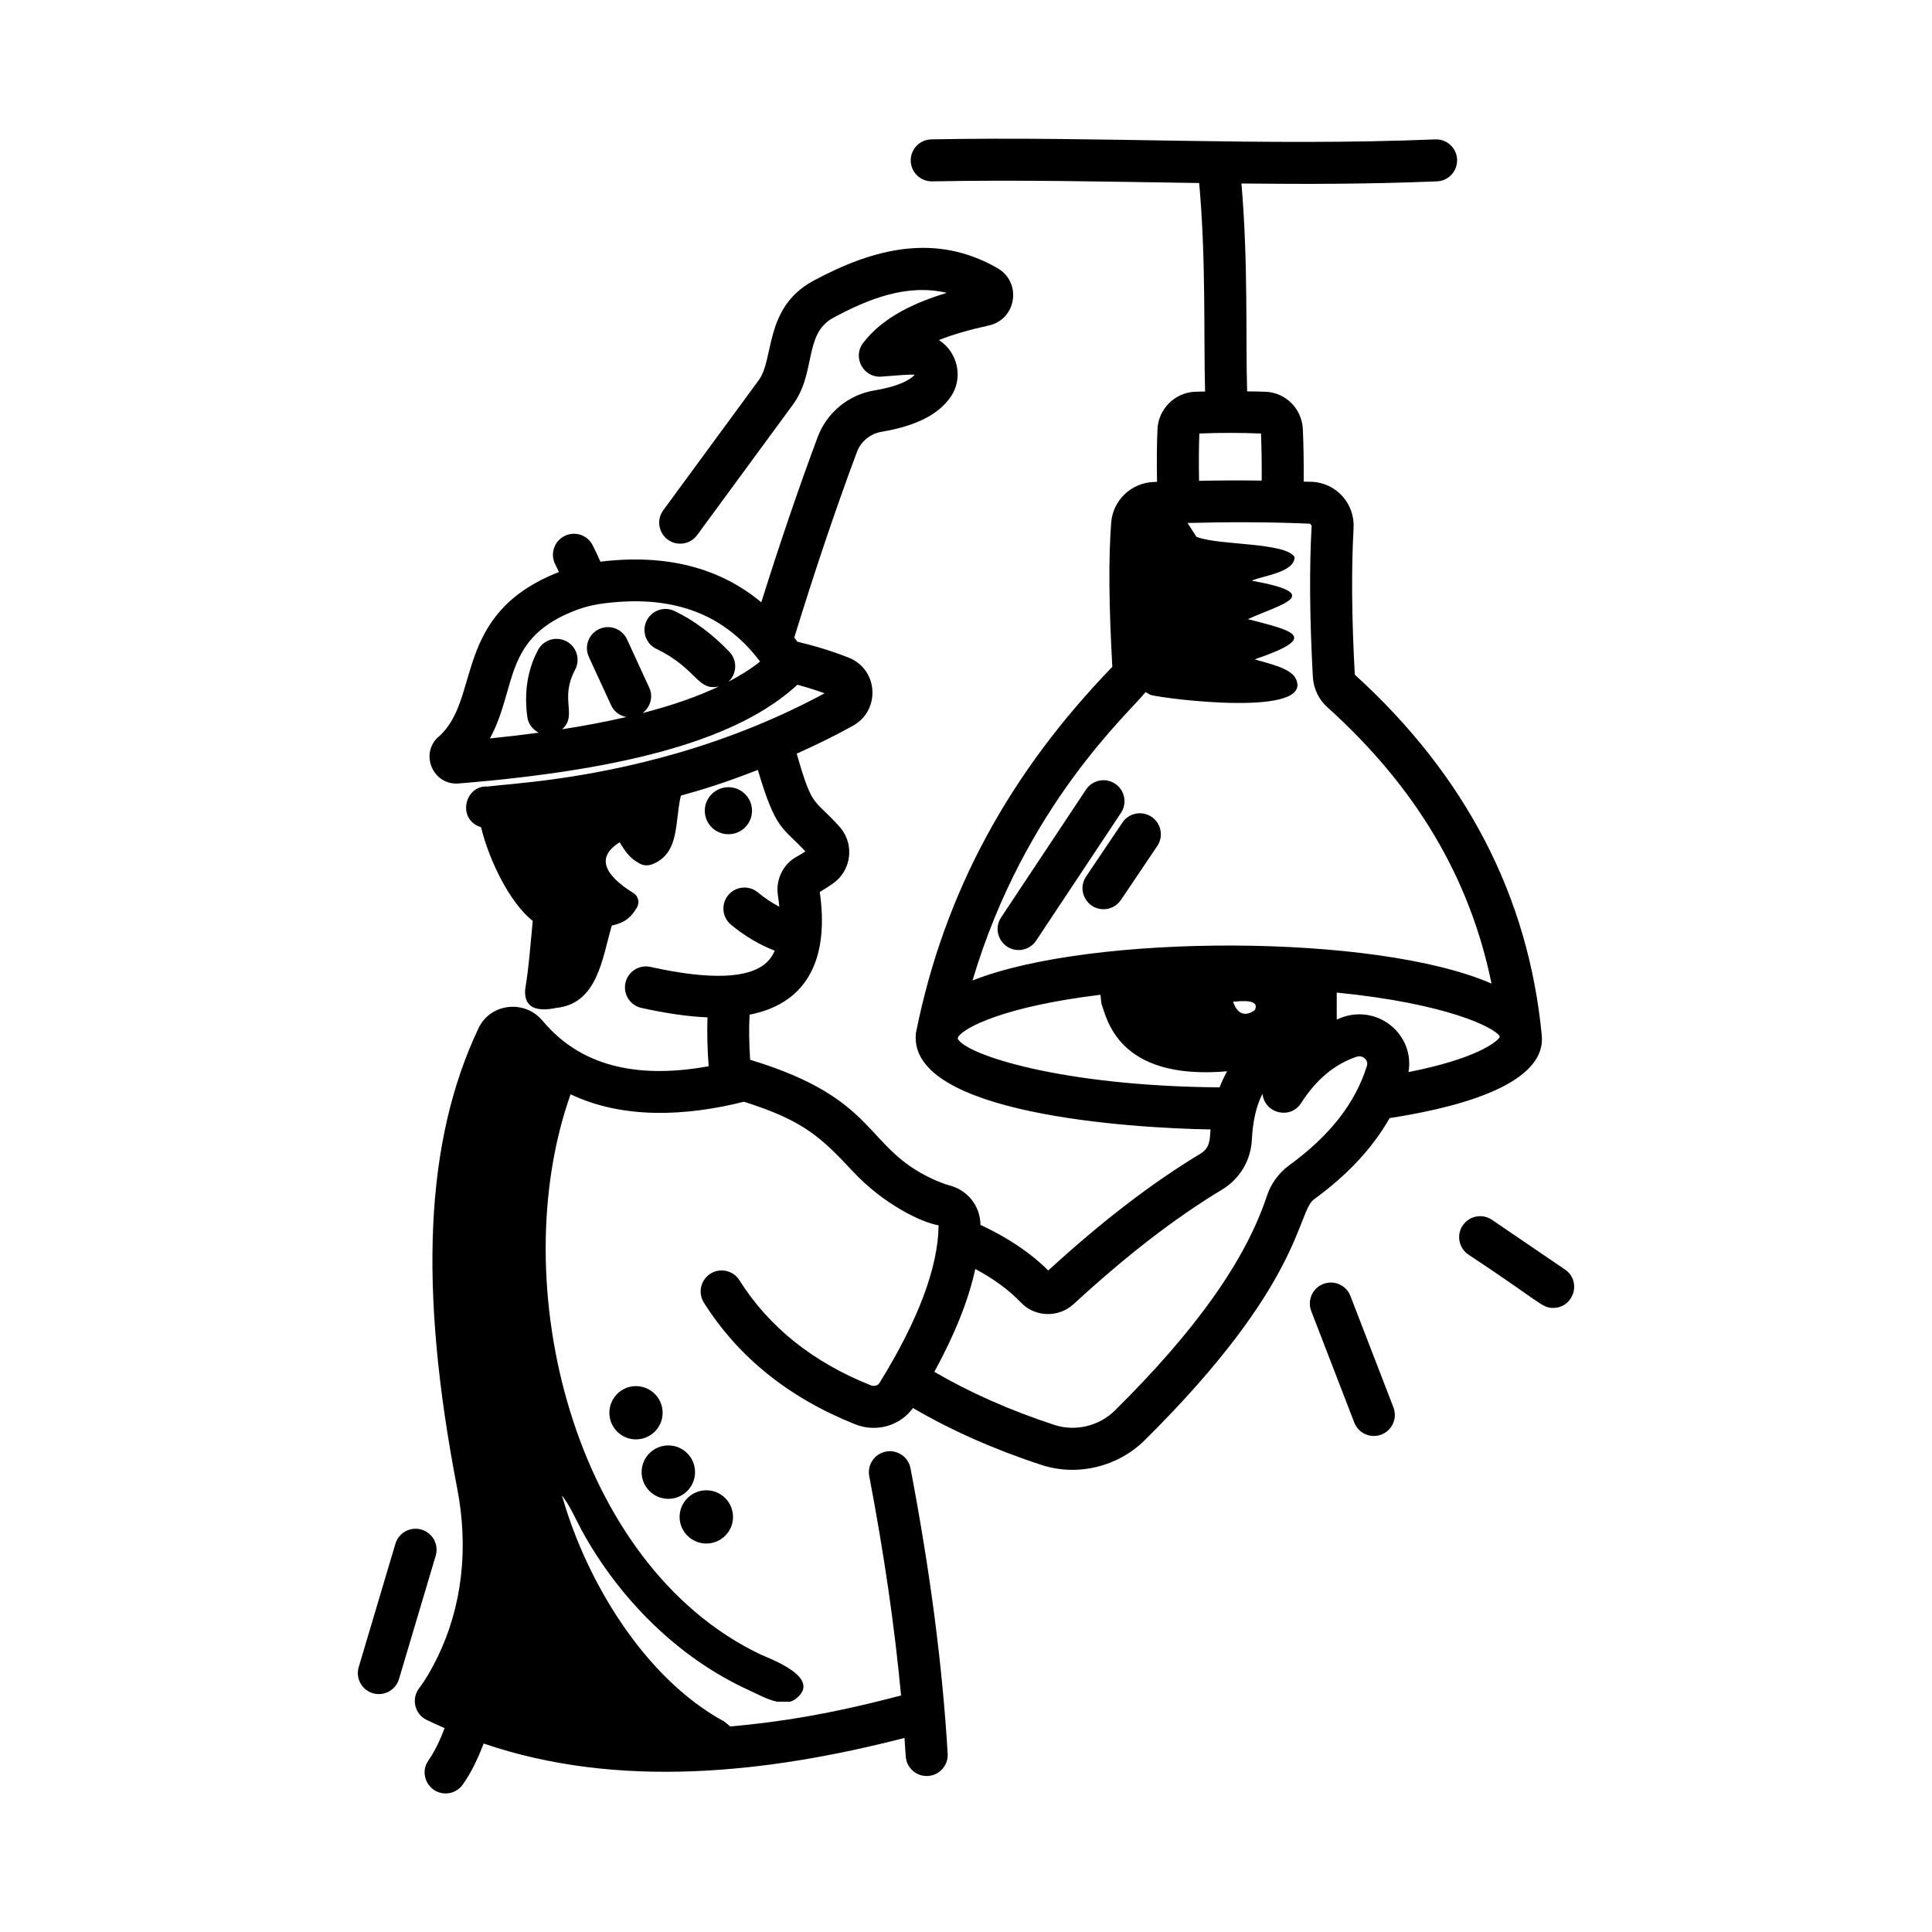
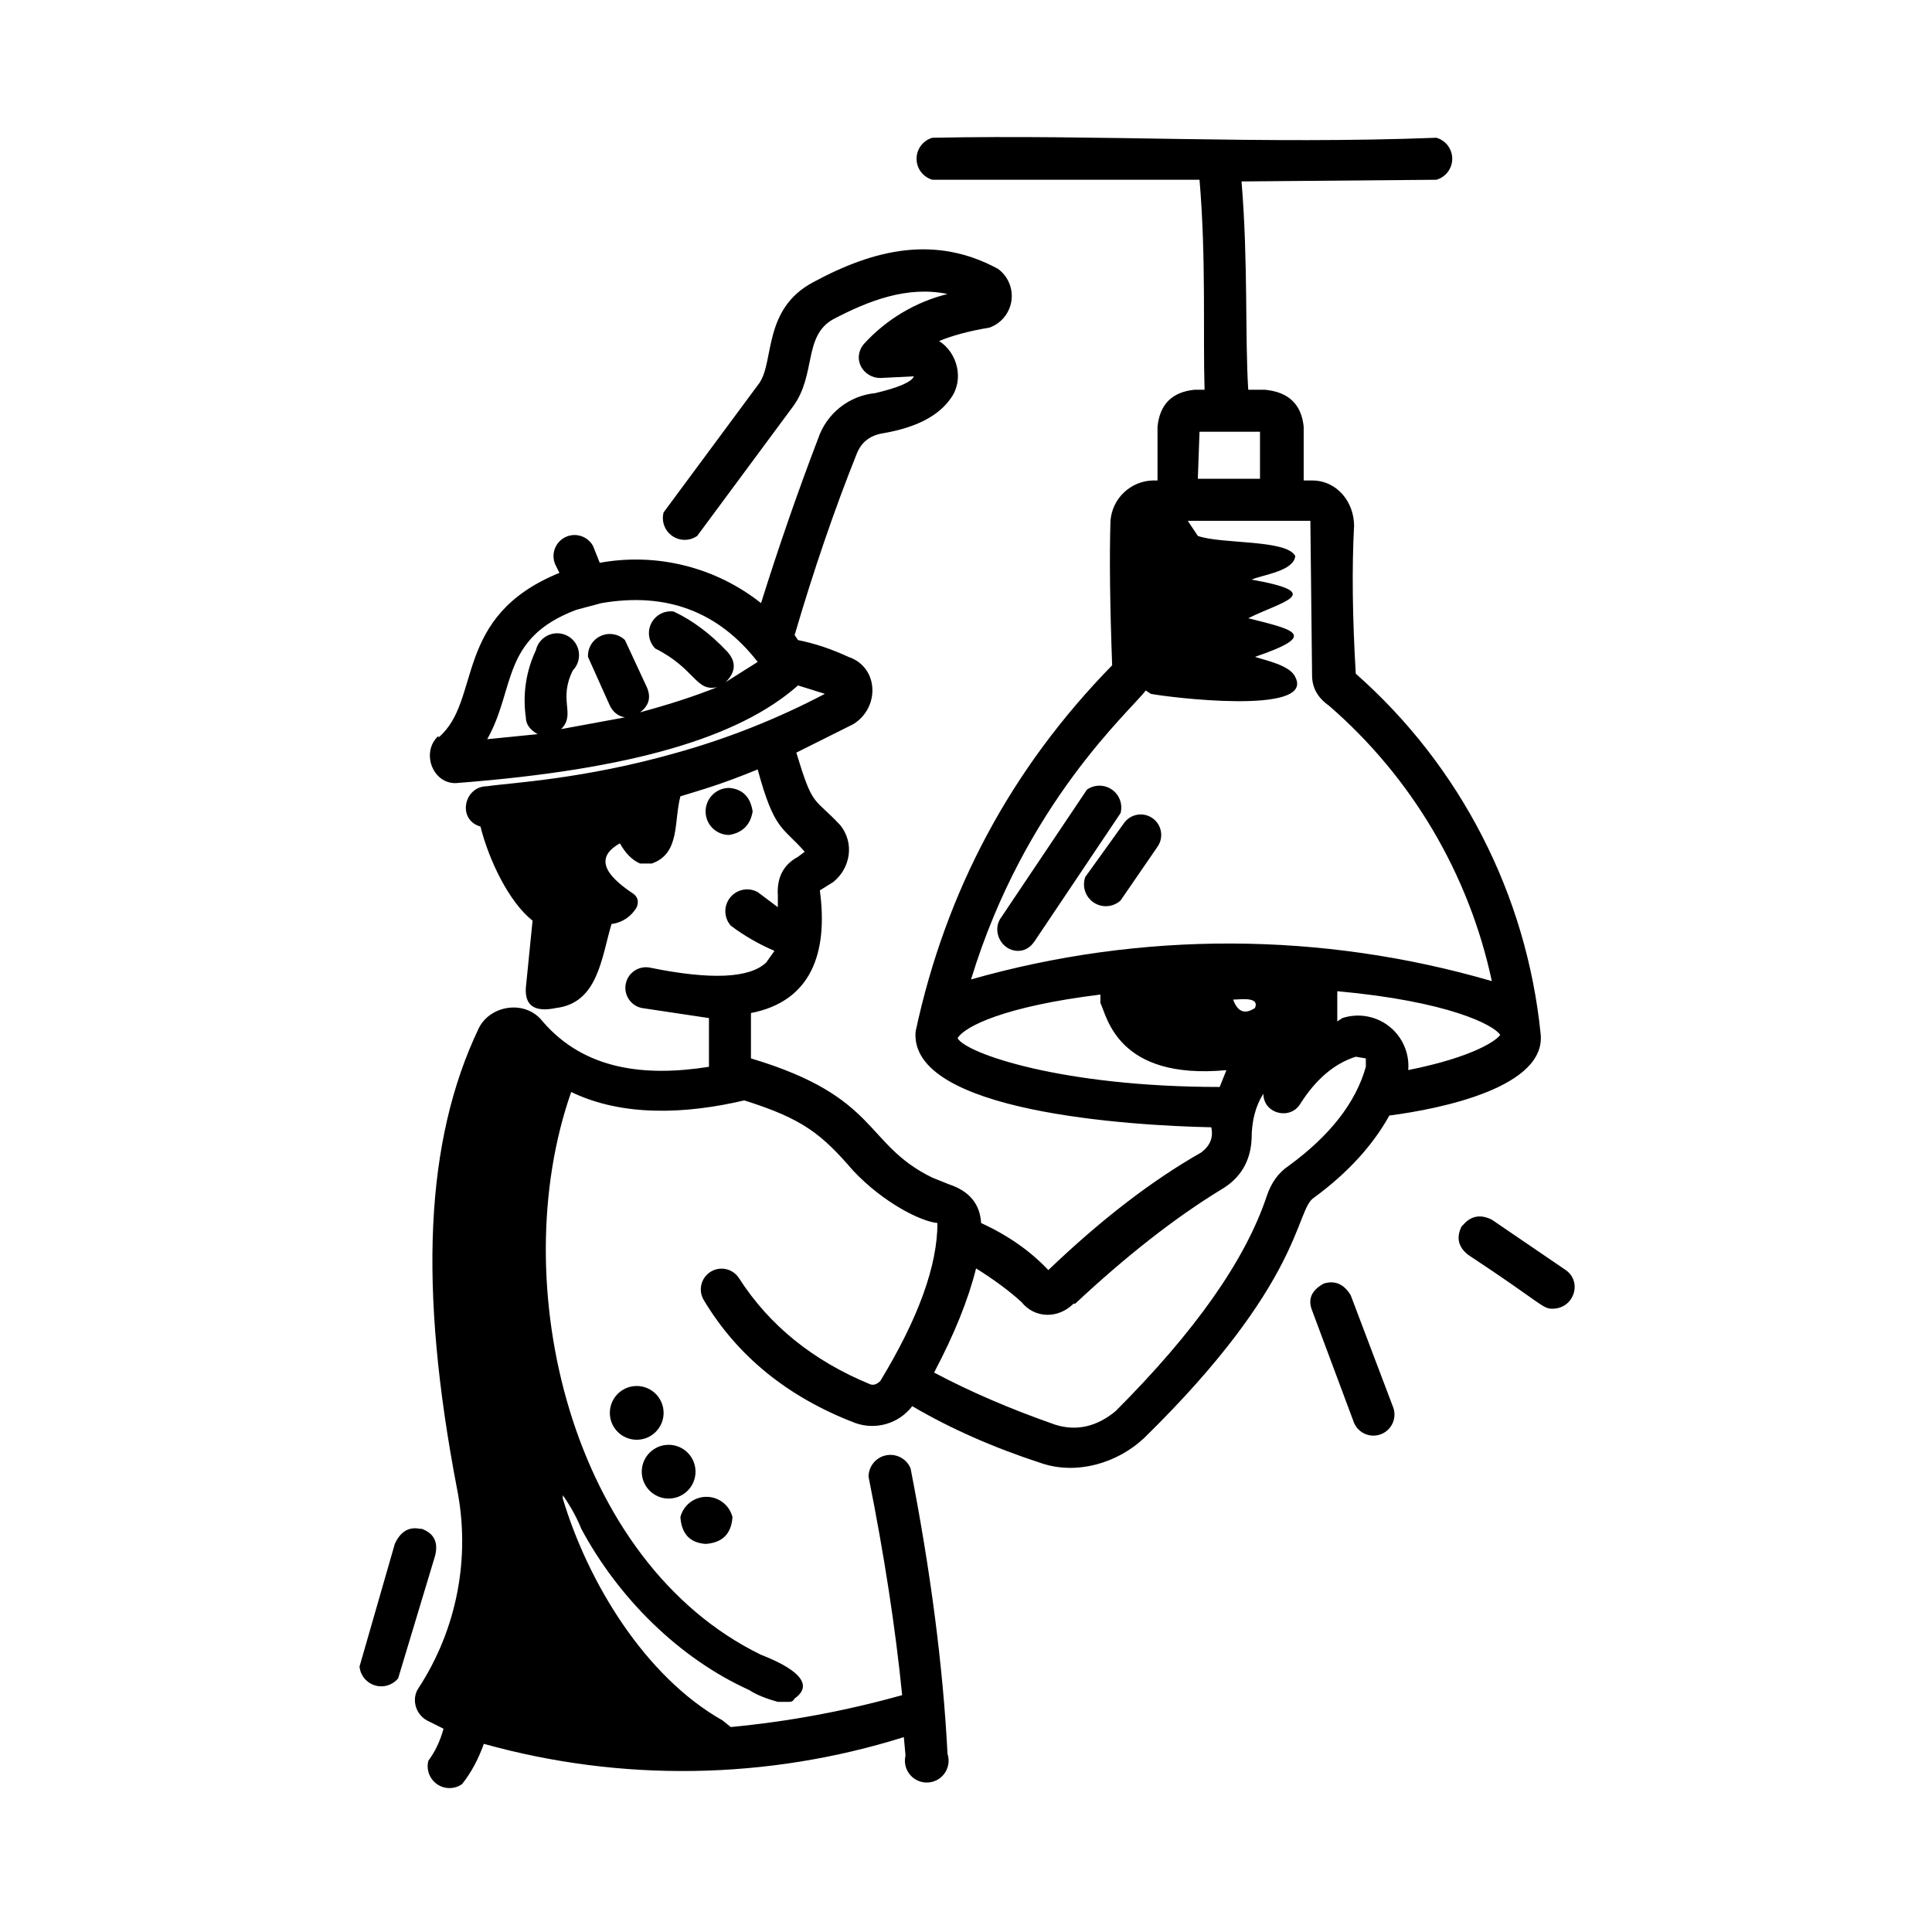
- <svg xmlns="http://www.w3.org/2000/svg" id="Layer_1" enable-background="new 0 0 115 115" viewBox="0 0 115 115">
-   <g id="_x34_28">
-     <path d="m26.107 43.849c-1.142 1.006-.344 2.906 1.19 2.787 10.326-.841 16.75-2.715 20.167-5.877.538.147 1.081.311 1.62.508-2.702 1.459-5.645 2.656-8.755 3.559-5.586 1.617-9.936 1.819-11.299 1.99-1.397-.084-1.838 1.983-.396 2.424.474 1.952 1.697 4.488 3.077 5.578-.134 1.346-.226 2.732-.452 4.077-.072 1.018.567 1.366 1.859 1.099 2.445-.257 2.721-2.917 3.297-4.899.822-.185 1.15-.503 1.499-1.078.175-.298.082-.678-.216-.863-1.171-.729-2.568-1.931-.811-3.019.38.637.647.986 1.222 1.284.216.113.462.113.699.031 1.68-.645 1.344-2.54 1.721-4.093 1.263-.352 2.406-.684 4.581-1.529 1.08 3.65 1.469 3.384 2.829 4.852-.158.105-.317.204-.481.292-.833.439-1.298 1.371-1.155 2.325.037.235.065.46.086.677-.441-.231-.866-.513-1.279-.856-.531-.439-1.318-.368-1.761.162-.441.531-.369 1.319.162 1.761.82.681 1.683 1.187 2.607 1.549-.124.275-.282.509-.48.695-1.033.968-3.36 1.058-6.918.269-.672-.151-1.342.276-1.491.95-.149.674.275 1.341.95 1.491 1.483.329 2.783.512 3.934.564-.033.896-.008 1.864.069 2.909-3.766.679-7.398.265-9.875-2.696-1.08-1.308-3.138-1.049-3.83.445-3.178 6.711-3.578 15.419-1.258 27.401.684 3.569.279 7.031-1.17 10.011-.375.771-.736 1.381-1.104 1.866-.474.625-.262 1.528.441 1.876.354.175.716.332 1.077.492-.29.779-.606 1.418-.96 1.92-.588.834.023 1.97 1.021 1.97.393 0 .779-.185 1.023-.53.469-.666.877-1.477 1.24-2.442 7.988 2.73 16.835 1.786 25.051-.333.025.364.054.73.075 1.091.04.683.626 1.214 1.322 1.174.689-.041 1.214-.633 1.174-1.322-.312-5.257-1.036-10.816-2.212-16.994-.129-.678-.784-1.122-1.462-.994-.678.129-1.123.784-.994 1.462.889 4.67 1.513 8.973 1.893 13.055-4.271 1.126-7.244 1.583-10.164 1.846-.133-.112-.27-.226-.431-.344 0 0-.01 0-.021 0-4.663-2.578-8.072-8.257-9.51-13.207l-.062-.195.062.072c.451.606.76 1.335 1.119 2.003 2.219 4.057 5.751 7.61 9.972 9.52.431.195 1.058.555 1.664.678h.76c.113-.031.216-.082.308-.144 1.715-1.273-1.541-2.424-2.085-2.68-11.125-5.33-15.267-22.097-11.283-33.333 3.158 1.505 6.933 1.295 10.318.443 3.548 1.122 4.578 2.104 6.514 4.178 1.788 1.905 4.03 3.008 5.074 3.178-.026 2.495-1.208 5.646-3.518 9.381-.111.184-.351.208-.522.141-3.434-1.365-6.063-3.469-7.815-6.251-.368-.585-1.14-.76-1.724-.392-.584.368-.76 1.139-.392 1.724 2.04 3.24 5.07 5.677 9.013 7.245 1.27.5 2.671.079 3.433-.972 2.248 1.313 4.801 2.457 7.647 3.387 2.154.704 4.556.101 6.134-1.459 9.459-9.357 9.063-13.601 10.094-14.354 2.01-1.463 3.489-3.06 4.497-4.832 3.127-.483 9.353-1.752 9.056-4.916-.787-8.275-4.518-15.472-11.129-21.477-.186-3.373-.21-6.307-.072-8.727.079-1.452-1.03-2.695-2.489-2.754-.158-.007-.322-.005-.481-.011.008-1.157-.009-2.202-.051-3.116-.056-1.222-1.011-2.182-2.22-2.234-.365-.016-.731-.016-1.096-.023-.096-3.221.071-7.606-.339-12.372 3.83.039 7.502.041 11.639-.128.69-.028 1.227-.61 1.198-1.3-.028-.69-.61-1.225-1.3-1.198-10.286.421-19.888-.197-29.997-.001-.69.014-1.239.584-1.226 1.274.014.69.581 1.232 1.274 1.226 5.235-.103 10.461.019 15.896.098.418 4.628.26 9.129.353 12.411-.202.006-.406.004-.608.013-1.194.053-2.171 1.028-2.226 2.22-.04.871-.049 1.909-.028 3.145-.075.003-.149.004-.224.008-1.33.059-2.407 1.103-2.506 2.431-.161 2.179-.135 4.881.069 8.57-6.026 6.233-10 13.314-11.695 21.821-.003.015.003.029 0.0.044-.409 4.75 12.75 5.593 17.543 5.672-.052.585-.014 1.089-.601 1.442-2.895 1.747-5.861 4.023-9.061 6.954-1.073-1.069-2.413-1.957-4.034-2.716-.009-1.095-.736-2.05-1.816-2.341-.313-.078-.71-.246-1.003-.375-4.153-1.905-3.179-4.769-10.87-7.105-.006-.002-.013-.001-.02-.003-.067-.978-.077-1.868-.035-2.687 3.651-.716 4.71-3.609 4.178-7.306.267-.152.521-.319.771-.492 1.099-.756 1.33-2.32.432-3.36-1.57-1.766-1.613-1.013-2.574-4.379 1.15-.519 2.278-1.066 3.357-1.668 1.638-.912 1.503-3.339-.25-4.041-1.011-.401-2.057-.715-3.069-.956-.06-.085-.123-.164-.184-.247 1.22-3.964 2.442-7.59 3.729-11.046.23-.625.806-1.097 1.479-1.203 2.039-.344 3.383-1.027 4.111-2.089.762-1.117.411-2.652-.709-3.37.816-.324 1.805-.612 2.987-.871 1.644-.38 1.96-2.572.495-3.412-3.654-2.095-7.32-1.208-10.978.768-2.934 1.604-2.285 4.659-3.243 5.923l-5.669 7.723c-.408.557-.289 1.339.268 1.748.556.407 1.339.288 1.748-.268l5.658-7.708c1.456-1.922.661-4.252 2.433-5.221 2.133-1.152 4.418-2.046 6.773-1.491-1.889.566-3.807 1.443-4.982 2.98-.656.858.017 2.092 1.093 2.005 1.017-.082 1.657-.134 1.978-.11-.25.272-.864.673-2.363.926-1.564.246-2.875 1.32-3.422 2.801-1.153 3.097-2.255 6.336-3.349 9.818-2.489-2.076-5.693-2.891-9.576-2.419-.133-.304-.282-.624-.461-.977-.312-.616-1.064-.86-1.681-.548-.615.312-.861 1.065-.548 1.681.085.167.146.308.218.461-6.396 2.511-4.592 7.545-7.162 9.808zm57.733 19.966c.372-2.188-1.735-3.994-3.891-3.28-.129.044-.252.102-.379.152-.001-.535-.007-1.07-.002-1.605 6.589.656 9.364 2.079 9.69 2.585.002.022.005.043.008.065-.168.307-1.45 1.301-5.426 2.082zm-9.15-3.688c-.637.452-1.068.164-1.294-.503.39-.021 1.633-.195 1.294.503zm-3.3-34.324c1.212-.048 2.444-.048 3.669.001.035.825.049 1.766.042 2.802-1.233-.017-2.476-.011-3.729.014-.019-1.101-.013-2.032.018-2.817zm-3.2 15.39.287.17c.996.257 9.859 1.356 8.637-.996-.318-.627-1.787-.914-2.424-1.12 3.851-1.325 2.414-1.674-.411-2.393 1.972-.894 4.673-1.489.226-2.29.657-.298 2.506-.473 2.557-1.387-.452-.893-4.406-.709-5.751-1.191l-.092-.031-.534-.826c2.473-.065 4.925-.059 7.29.042.001 0 .098.118.099.118-.143 2.508-.119 5.538.072 9.005.04.696.358 1.356.863 1.802 5.271 4.749 8.484 10.158 9.772 16.451-6.808-2.983-23.814-2.994-30.893-.185 3.118-10.483 9.416-16.011 10.302-17.169zm-11.183 20.637c.008-.038.019-.075.027-.113.391-.577 2.792-1.816 8.472-2.505.017.178.03.356.055.535.302.747.877 4.592 7.484 4.02-.169.297-.322.613-.451.957-9.425-.072-15.094-1.944-15.586-2.894zm6.904 15.792c3.144-2.896 6.035-5.126 8.839-6.818 1.044-.63 1.704-1.734 1.764-2.954.056-1.125.277-2.066.636-2.748.111 1.171 1.65 1.562 2.295.559.911-1.414 1.992-2.316 3.296-2.756.267-.089.446.048.51.111.086.084.175.229.112.434-.693 2.217-2.204 4.149-4.618 5.908-.63.459-1.093 1.095-1.339 1.839-1.261 3.815-4.219 7.988-9.041 12.759-.94.931-2.353 1.269-3.6.861-2.672-.873-5.058-1.94-7.149-3.16 1.223-2.239 2.034-4.27 2.437-6.123 1.092.585 1.999 1.246 2.728 2.008.83.868 2.234.905 3.127.081zm-29.504-41.346c.457-.167.974-.289 1.536-.361 3.781-.482 6.995.394 9.3 3.466-.556.439-1.204.848-1.941 1.23.024-.02.055-.028.078-.05.497-.479.511-1.271.031-1.768-1.034-1.072-2.1-1.864-3.257-2.421-.621-.3-1.369-.037-1.668.583-.3.622-.039 1.369.583 1.668 2.438 1.175 2.435 2.547 3.735 2.231-1.271.604-2.788 1.134-4.558 1.591.461-.346.654-.96.403-1.505l-1.327-2.884c-.289-.627-1.032-.901-1.658-.613-.627.289-.902 1.031-.613 1.658l1.327 2.884c.175.381.52.621.903.695-1.172.271-2.441.515-3.816.729.931-.871-.181-1.758.768-3.545.324-.61.093-1.367-.517-1.691-.609-.322-1.367-.093-1.691.517-.625 1.176-.839 2.52-.636 3.992.058.421.328.75.681.93-.927.126-1.896.24-2.909.342 1.654-3.034.711-6.021 5.247-7.68z" />
-     <path d="m60.63 56.552c.404 0 .802-.196 1.042-.559l5.054-7.61c.382-.575.225-1.351-.35-1.733-.574-.381-1.351-.226-1.733.35l-5.054 7.61c-.556.838.059 1.941 1.041 1.941z" />
-     <path d="m64.648 52.173c-.563.836.047 1.948 1.036 1.948.402 0 .796-.193 1.038-.552l2.163-3.212c.386-.573.234-1.35-.338-1.735-.573-.387-1.35-.234-1.735.338z" />
-     <path d="m25.092 91.048c-.66-.196-1.358.18-1.555.842l-2.185 7.342c-.197.662.18 1.357.842 1.555.666.197 1.359-.183 1.555-.842l2.185-7.342c.197-.662-.18-1.357-.842-1.555z" />
-     <path d="m78.767 76.426c-.644.249-.964.972-.716 1.616l2.56 6.632c.248.642.969.966 1.616.716.644-.249.964-.972.716-1.616l-2.56-6.632c-.249-.644-.971-.964-1.616-.716z" />
-     <path d="m87.071 72.937c-.389.57-.241 1.348.33 1.737 4.358 2.882 4.369 3.177 5.048 3.177 1.228 0 1.719-1.592.705-2.283l-4.345-2.96c-.568-.388-1.347-.241-1.737.33z" />
-     <path d="m37.852 85.677c-.87 0-1.58-.71-1.58-1.58 0-.88.71-1.59 1.58-1.59.88 0 1.59.71 1.59 1.59 0 .87-.71 1.58-1.59 1.58z" />
-     <path d="m44.762 48.257c0 .78-.63 1.4-1.4 1.4-.78 0-1.41-.62-1.41-1.4 0-.77.63-1.4 1.41-1.4.77 0 1.4.63 1.4 1.4z" />
-     <path d="m43.632 90.297c0 .87-.71 1.58-1.59 1.58-.87 0-1.59-.71-1.59-1.58 0-.88.72-1.59 1.59-1.59.88 0 1.59.71 1.59 1.59z" />
-     <circle cx="39.782" cy="87.627" r="1.59" />
-   </g>
+ <svg xmlns="http://www.w3.org/2000/svg" viewBox="0 0 115 115">
+   <path d="M26.1 43.8c-1.1 1-.3 3 1.2 2.8 10.3-.8 16.7-2.7 20.2-5.8l1.6.5a45 45 0 0 1-8.8 3.5c-5.6 1.6-10 1.8-11.3 2-1.4 0-1.8 2-.4 2.4.5 2 1.7 4.5 3.1 5.6l-.4 4q-.1 1.6 1.8 1.2c2.5-.3 2.7-3 3.3-5a2 2 0 0 0 1.5-1q.2-.5-.2-.8c-1.2-.8-2.6-2-.8-3q.5.9 1.2 1.2h.7c1.7-.6 1.3-2.5 1.7-4 1.3-.4 2.4-.7 4.6-1.6 1 3.7 1.5 3.4 2.8 4.9l-.4.3q-1.3.7-1.2 2.3v.7l-1.2-.9a1.3 1.3 0 0 0-1.6 2q1.2.9 2.6 1.5l-.5.7q-1.5 1.4-6.9.3a1.2 1.2 0 1 0-.5 2.4l4 .6v2.9c-3.8.6-7.4.2-9.9-2.7-1-1.3-3.1-1-3.8.4-3.2 6.7-3.6 15.4-1.3 27.4a16 16 0 0 1-2.3 11.9c-.4.6-.2 1.5.5 1.9l1 .5q-.3 1.1-.9 1.9a1.3 1.3 0 0 0 2 1.4q.8-1 1.3-2.4a44 44 0 0 0 25-.4l.1 1.1a1.3 1.3 0 1 0 2.5-.1q-.4-7.8-2.2-17a1.3 1.3 0 0 0-2.5.5q1.4 7 2 13a58 58 0 0 1-10.2 1.9l-.5-.4c-4.6-2.6-8-8.2-9.5-13.2V89q.7 1 1.1 2c2.2 4.1 5.8 7.7 10 9.6q.6.4 1.7.7h.7q.2 0 .3-.2c1.7-1.2-1.5-2.4-2-2.6C34 93 30 76.4 34 65c3.1 1.5 6.9 1.3 10.3.5 3.5 1.1 4.6 2 6.5 4.2 1.8 1.9 4 3 5 3.1q0 3.8-3.4 9.4-.3.3-.6.2-5.1-2.1-7.8-6.3a1.2 1.2 0 1 0-2.1 1.3q3 5 9 7.3a3 3 0 0 0 3.4-1q3.4 2 7.7 3.4c2.1.7 4.5 0 6.1-1.5 9.5-9.3 9-13.6 10.1-14.3q3-2.2 4.5-4.9c3.1-.4 9.4-1.7 9-4.9a33 33 0 0 0-11-21.4q-.3-5.1-.1-8.8c0-1.4-1-2.7-2.5-2.7h-.5v-3.2q-.2-2-2.3-2.2h-1c-.2-3.2 0-7.6-.4-12.4l11.6-.1a1.3 1.3 0 0 0 0-2.5c-10.4.4-20-.2-30 0a1.3 1.3 0 0 0 0 2.5h15.9c.4 4.7.2 9.2.3 12.5h-.6q-2 .2-2.2 2.2v3.2h-.3a2.6 2.6 0 0 0-2.5 2.4q-.1 3.2.1 8.6-9 9.2-11.7 21.8c-.4 4.8 12.8 5.6 17.6 5.7q.2.9-.6 1.5-4.4 2.5-9.1 7-1.6-1.7-4-2.8-.1-1.7-1.9-2.3l-1-.4c-4.1-2-3.1-4.8-10.8-7.1v-2.7c3.6-.7 4.6-3.6 4.1-7.3l.8-.5c1-.8 1.3-2.3.4-3.4-1.6-1.7-1.6-1-2.6-4.3l3.4-1.7c1.6-1 1.5-3.4-.3-4q-1.5-.7-3-1l-.2-.3Q49 32 51 27q.4-1 1.5-1.2 3-.5 4.1-2.1c.8-1.1.4-2.7-.7-3.4q1.2-.5 3-.8a2 2 0 0 0 .5-3.5c-3.7-2-7.3-1.2-11 .8-3 1.6-2.3 4.7-3.2 6l-5.7 7.7a1.3 1.3 0 0 0 2 1.4l5.7-7.7c1.4-1.9.6-4.2 2.4-5.2 2.1-1.1 4.4-2 6.8-1.5a10 10 0 0 0-5 3c-.7.9 0 2 1 2l2-.1q-.2.5-2.3 1a4 4 0 0 0-3.4 2.7q-1.8 4.7-3.4 9.8a12 12 0 0 0-9.6-2.4l-.4-1a1.2 1.2 0 1 0-2.2 1.2l.2.4c-6.4 2.6-4.6 7.6-7.2 9.8m57.7 20a3 3 0 0 0-3.9-3.3l-.3.2V59c6.6.6 9.3 2 9.7 2.6-.2.3-1.5 1.3-5.5 2.1M74.7 60q-.9.6-1.3-.5c.4 0 1.6-.2 1.3.5m-3.3-34.3H75v2.8h-3.7zm-3.2 15.4.3.2c1 .2 9.8 1.3 8.6-1-.3-.7-1.8-1-2.4-1.2 3.8-1.3 2.4-1.6-.4-2.3 2-1 4.7-1.5.2-2.3.7-.3 2.5-.5 2.6-1.4-.5-1-4.4-.7-5.8-1.2l-.6-.9H78v.2l.1 9q0 1.1 1 1.8a30 30 0 0 1 9.7 16.4 56 56 0 0 0-31-.1c3.2-10.5 9.5-16 10.4-17.2M57 61.8c.4-.7 2.8-1.9 8.5-2.6v.5c.4.8 1 4.6 7.5 4l-.4 1c-9.4 0-15.1-2-15.6-2.9m7 15.8q4.6-4.3 8.7-6.8 1.7-1 1.8-3 0-1.6.7-2.7c0 1.2 1.6 1.6 2.2.6q1.4-2.2 3.3-2.8l.6.1v.5q-.9 3.2-4.6 5.9-.9.6-1.3 1.8-1.9 5.7-9 12.8-1.7 1.4-3.6.8-4-1.4-7.2-3.1 1.8-3.4 2.5-6.2 1.6 1 2.7 2c.8 1 2.2 1 3.1.1M34.3 36.3l1.5-.4q5.8-1 9.3 3.5l-1.9 1.2q.9-.9.1-1.8-1.5-1.6-3.2-2.4a1.3 1.3 0 0 0-1.1 2.2c2.4 1.2 2.4 2.6 3.7 2.3q-2 .8-4.6 1.5.8-.6.4-1.5l-1.3-2.8a1.3 1.3 0 0 0-2.2 1l1.3 2.9q.3.6.9.7l-3.8.7c.9-.9-.2-1.7.7-3.5a1.3 1.3 0 1 0-2.2-1.2 7 7 0 0 0-.6 4q0 .6.7 1l-3 .3c1.7-3 .8-6 5.3-7.7" />
+   <path d="M60.6 56.6q.6 0 1-.6l5.1-7.6a1.3 1.3 0 0 0-2-1.4l-5.1 7.6c-.6.8 0 2 1 2m4-4.4a1.3 1.3 0 0 0 2.1 1.4l2.2-3.2a1.2 1.2 0 1 0-2-1.4zM25 91q-1-.2-1.5.9l-2.1 7.3a1.3 1.3 0 0 0 2.3.7l2.2-7.3q.3-1.2-.8-1.6m53.7-14.6q-1.1.6-.7 1.6l2.5 6.7a1.2 1.2 0 1 0 2.3-1l-2.5-6.6q-.6-1-1.6-.7M87 73q-.5 1 .4 1.7c4.4 2.9 4.4 3.2 5 3.2 1.3 0 1.8-1.6.8-2.3l-4.4-3q-1-.5-1.7.3M37.9 85.7a1.6 1.6 0 1 1 0-3.2 1.6 1.6 0 0 1 0 3.2m6.9-37.4q-.2 1.2-1.4 1.4a1.4 1.4 0 1 1 0-2.8q1.2.1 1.4 1.4m-1.2 42q-.1 1.5-1.6 1.6-1.4-.1-1.5-1.6a1.6 1.6 0 0 1 3.1 0" />
+   <circle cx="39.8" cy="87.6" r="1.6" />
</svg>
